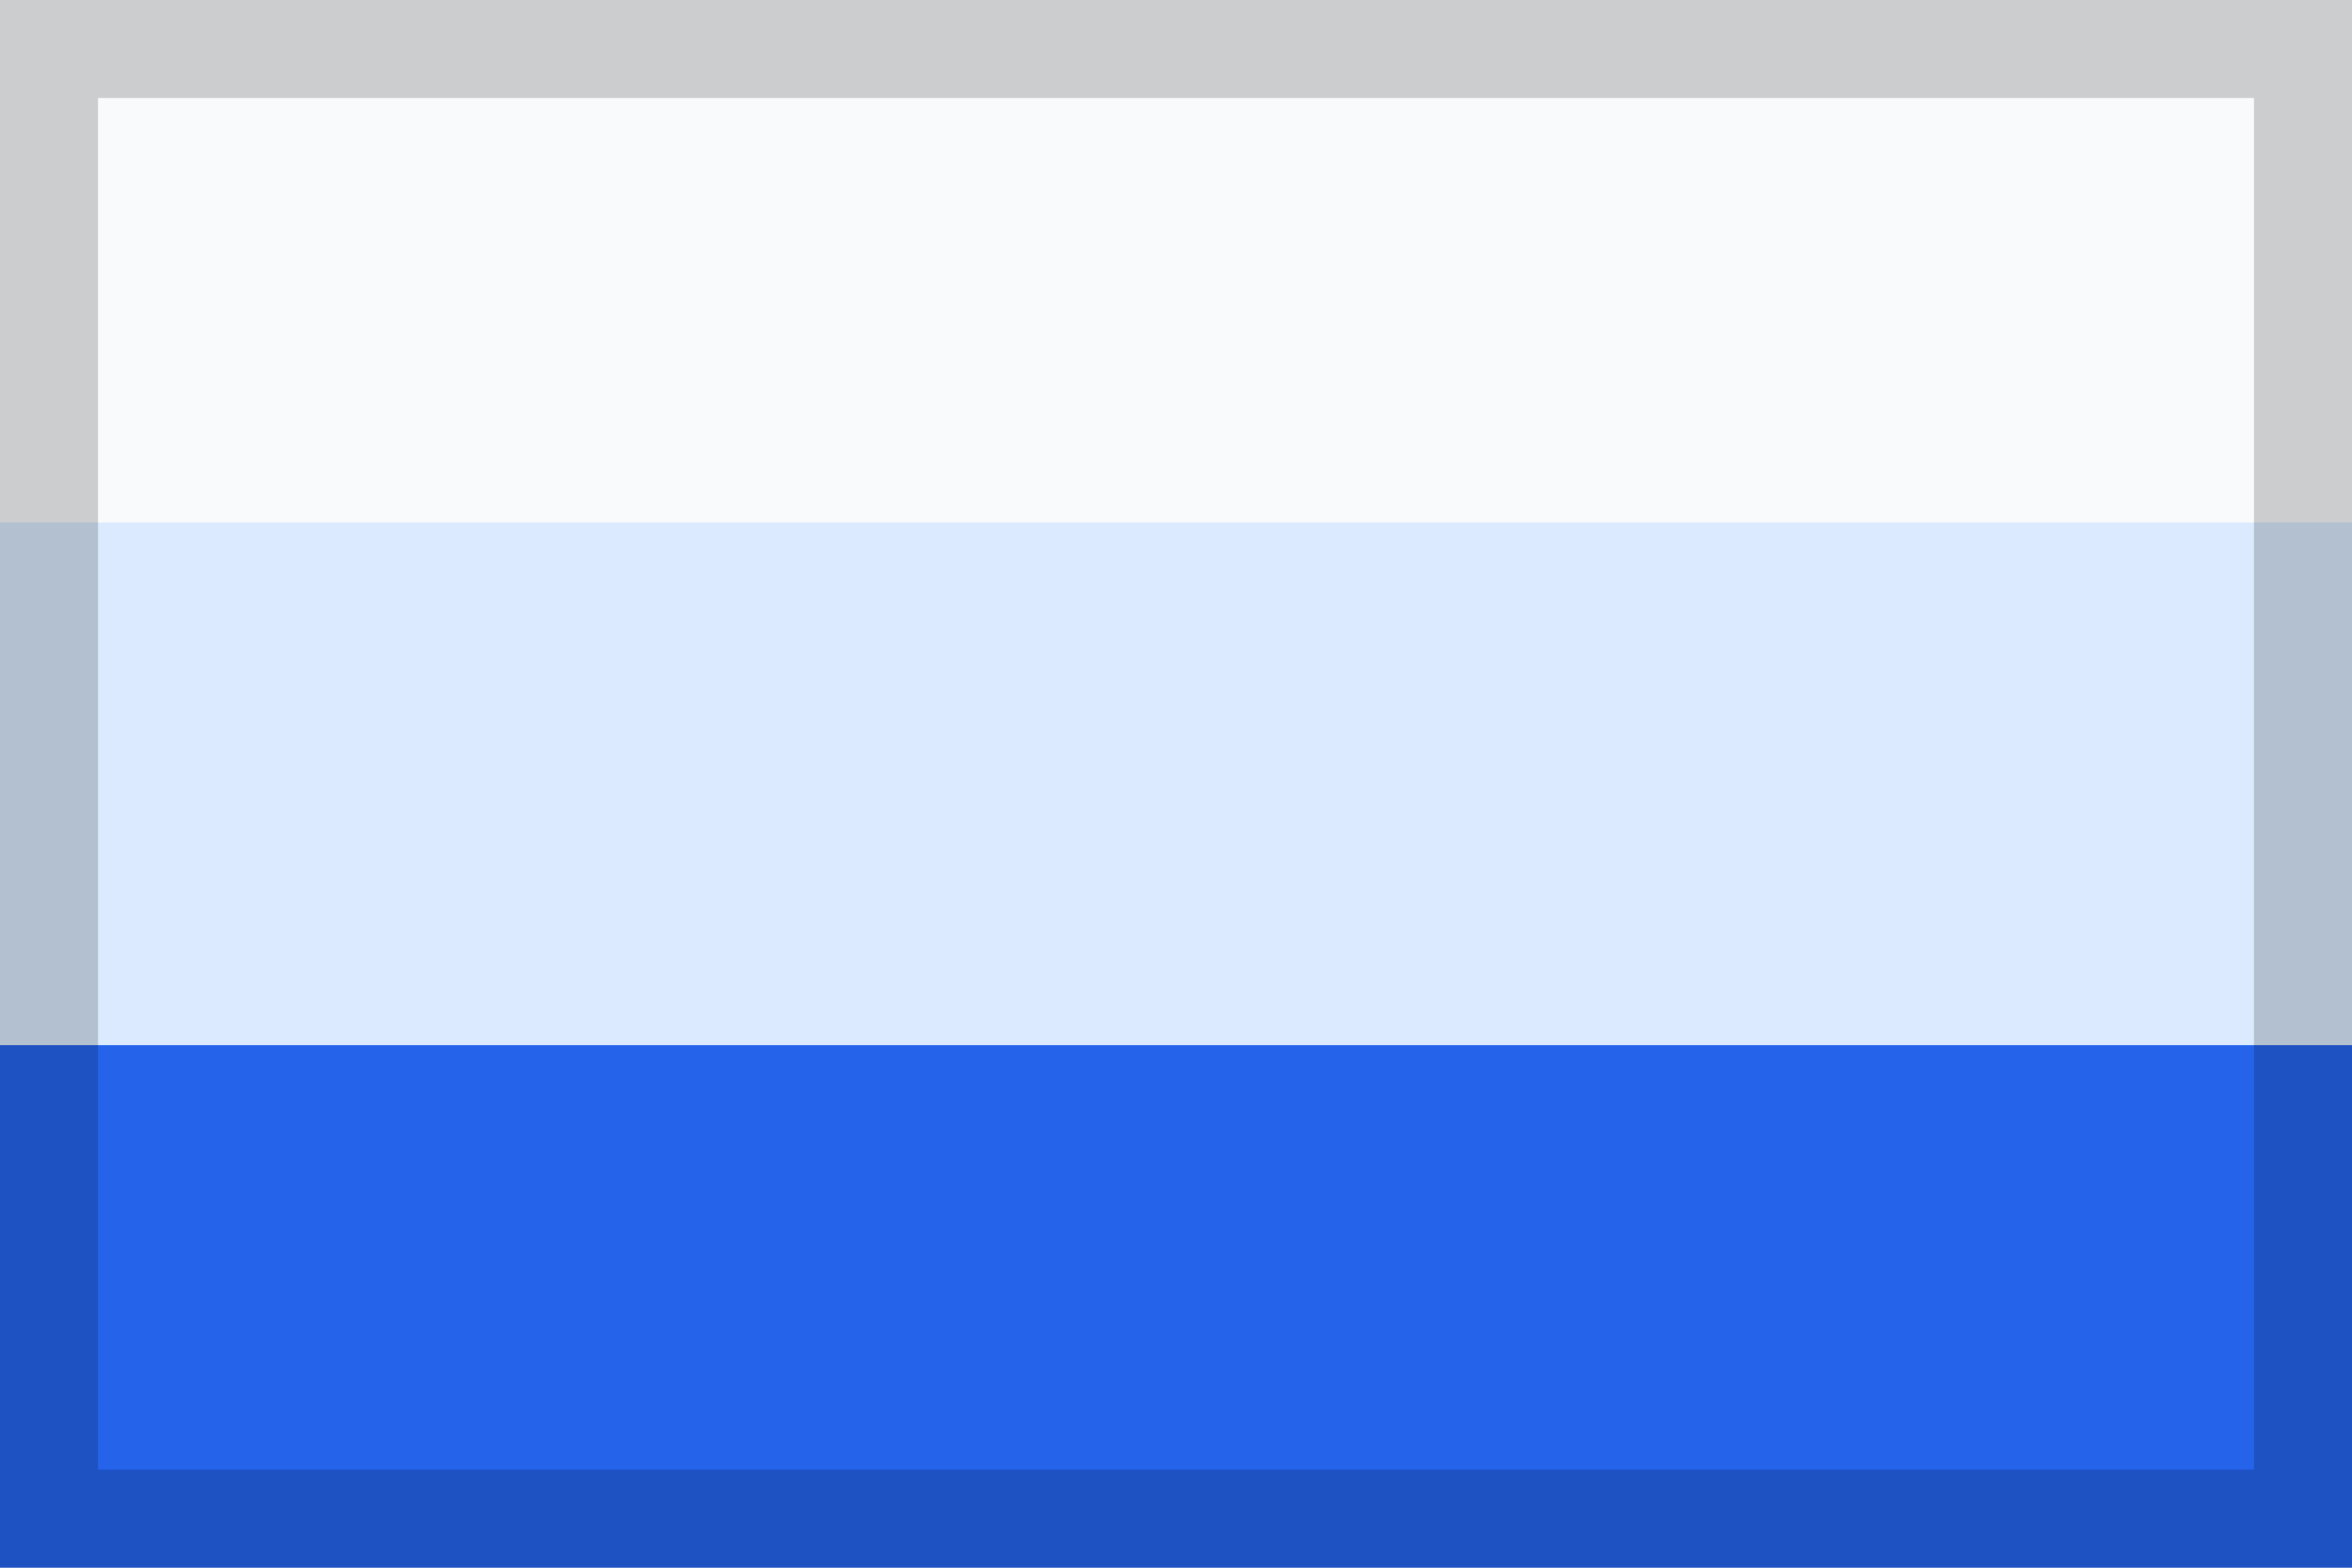
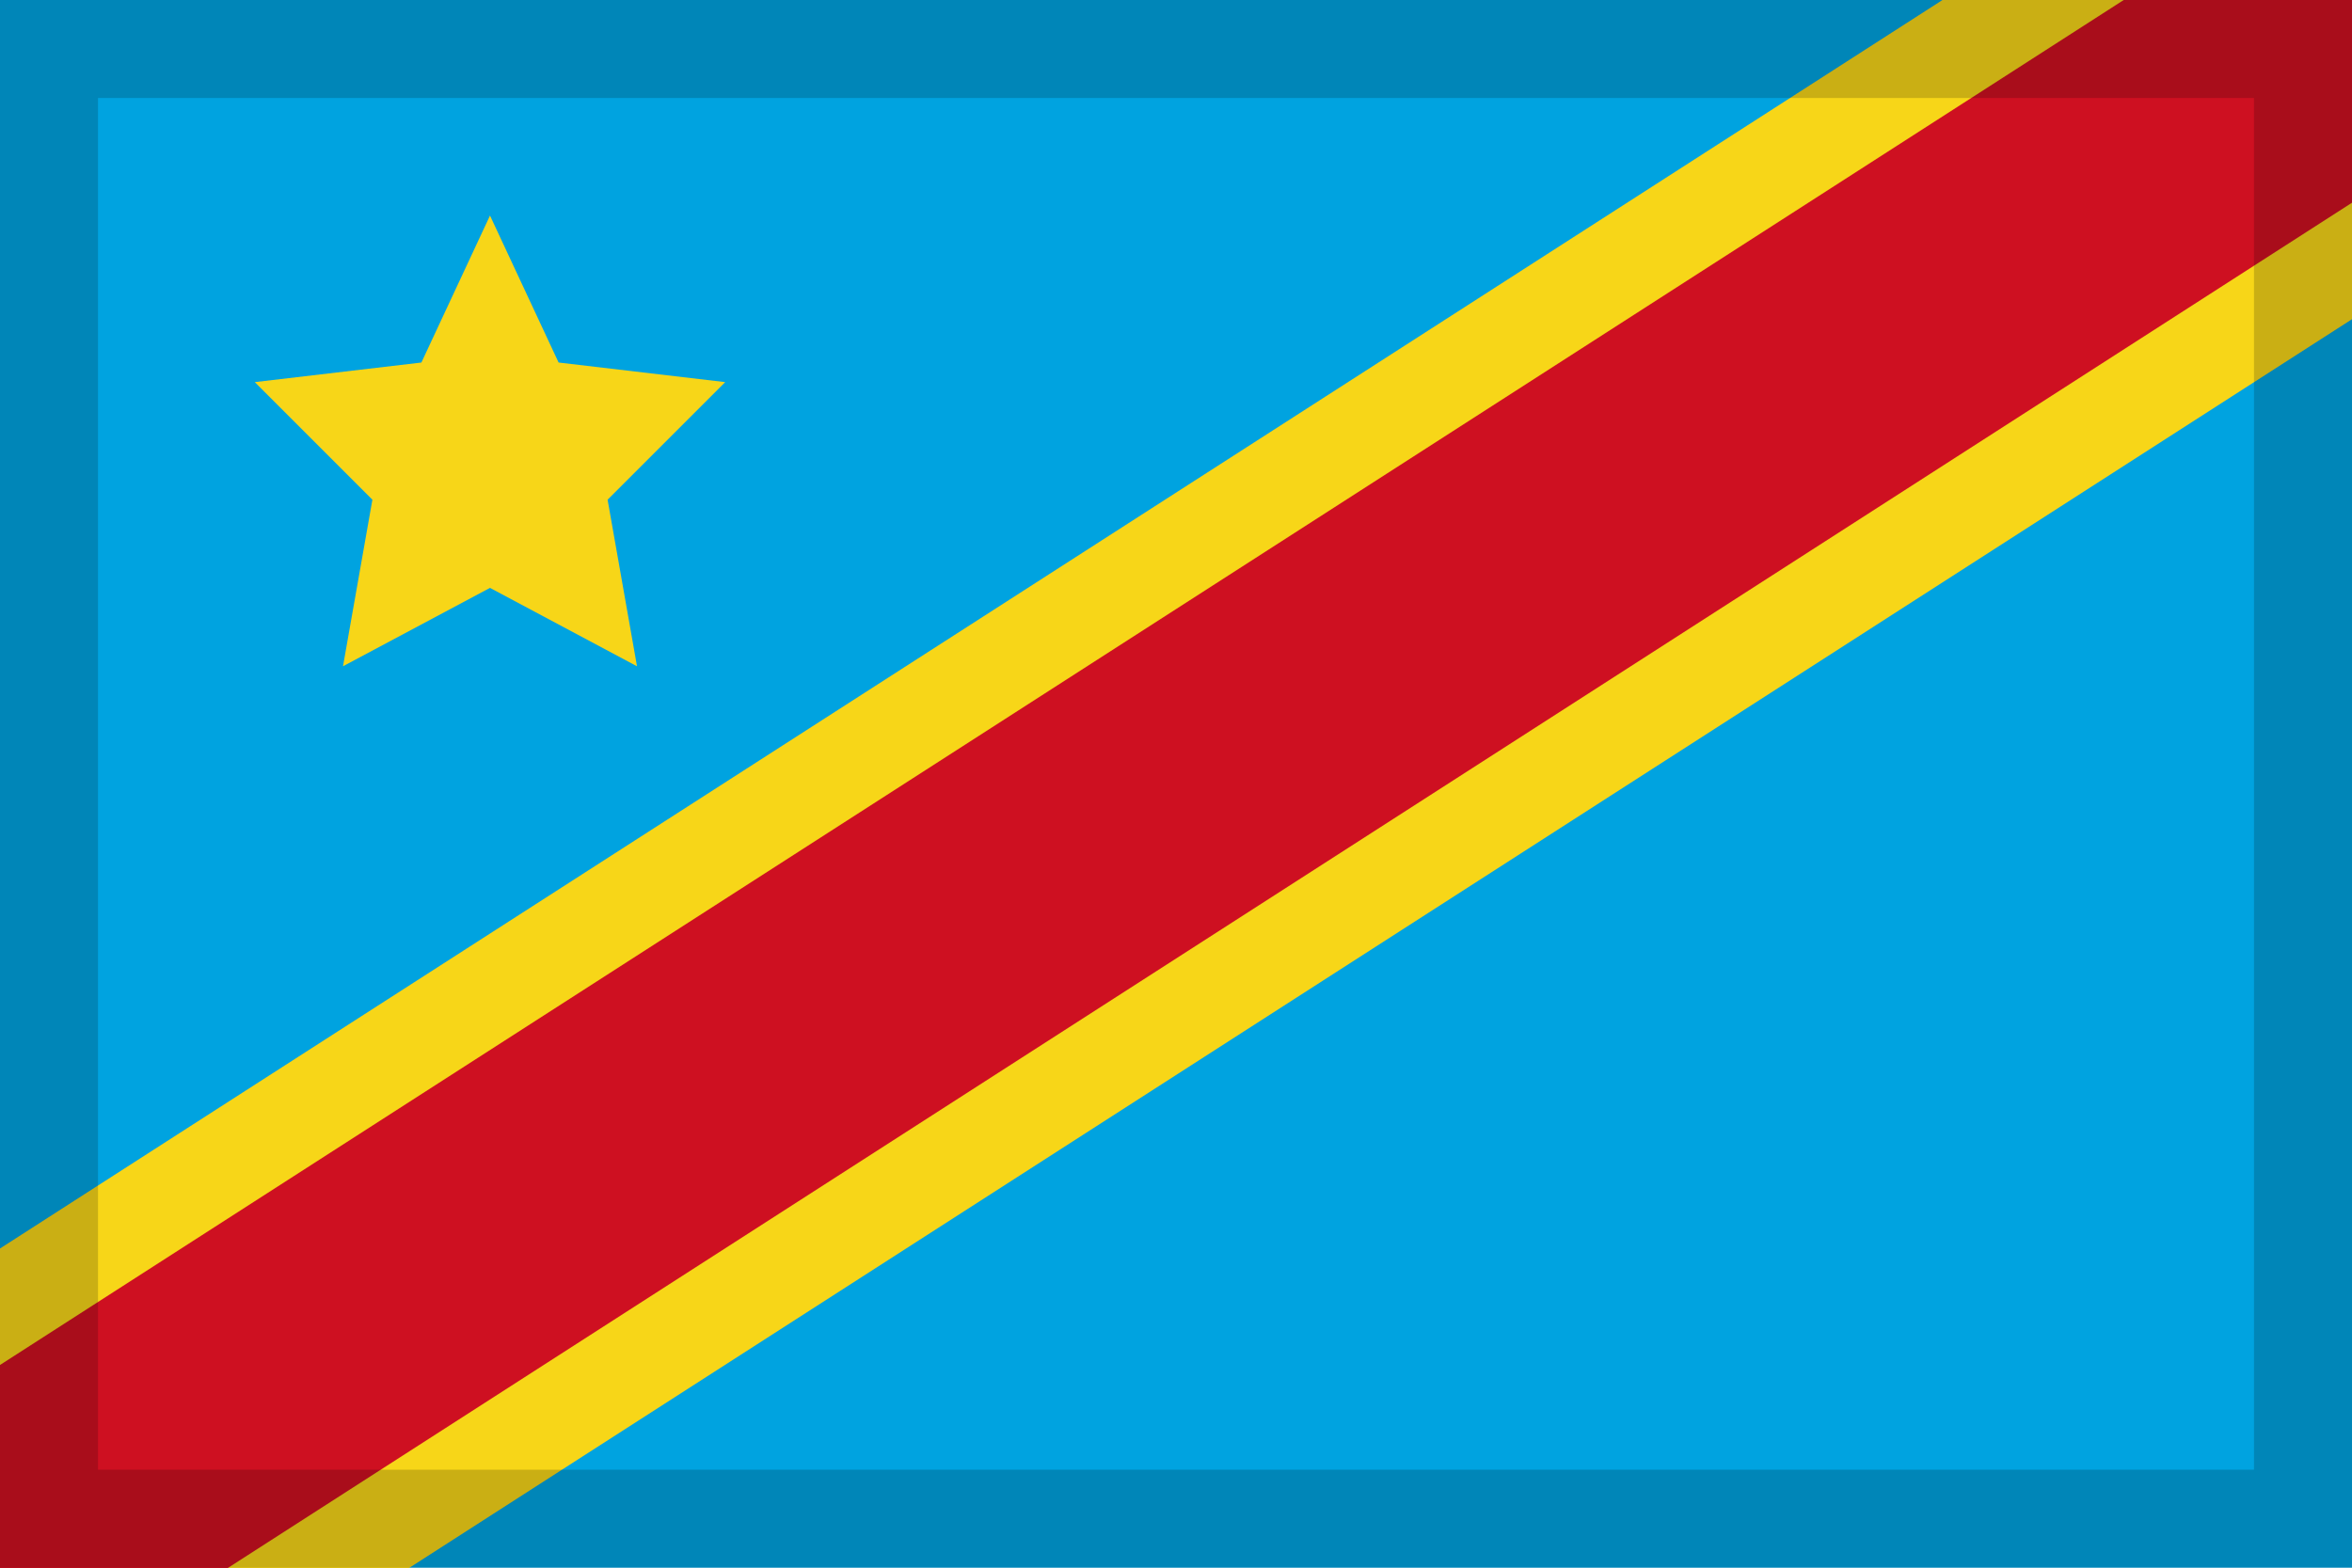
- <svg xmlns="http://www.w3.org/2000/svg" viewBox="0 0 24 16" role="img" aria-label="CD flag">
-   <rect width="24" height="16" fill="#f8fafc" />
-   <rect y="5.333" width="24" height="5.334" fill="#dbeafe" />
-   <rect y="10.667" width="24" height="5.333" fill="#2563eb" />
+ <svg xmlns="http://www.w3.org/2000/svg" viewBox="0 0 24 16" role="img" aria-label="DR Congo flag">
+   <rect width="24" height="16" fill="#00a3e0" />
+   <path d="M-2 17 26-1" stroke="#f7d618" stroke-width="5" />
+   <path d="M-2 17 26-1" stroke="#ce1021" stroke-width="3" />
+   <path d="m5 2.2.7 1.5 1.7.2-1.2 1.2.3 1.7L5 6l-1.5.8.3-1.7-1.2-1.2 1.7-.2z" fill="#f7d618" />
  <rect x=".5" y=".5" width="23" height="15" fill="none" stroke="rgba(0,0,0,.18)" />
</svg>
